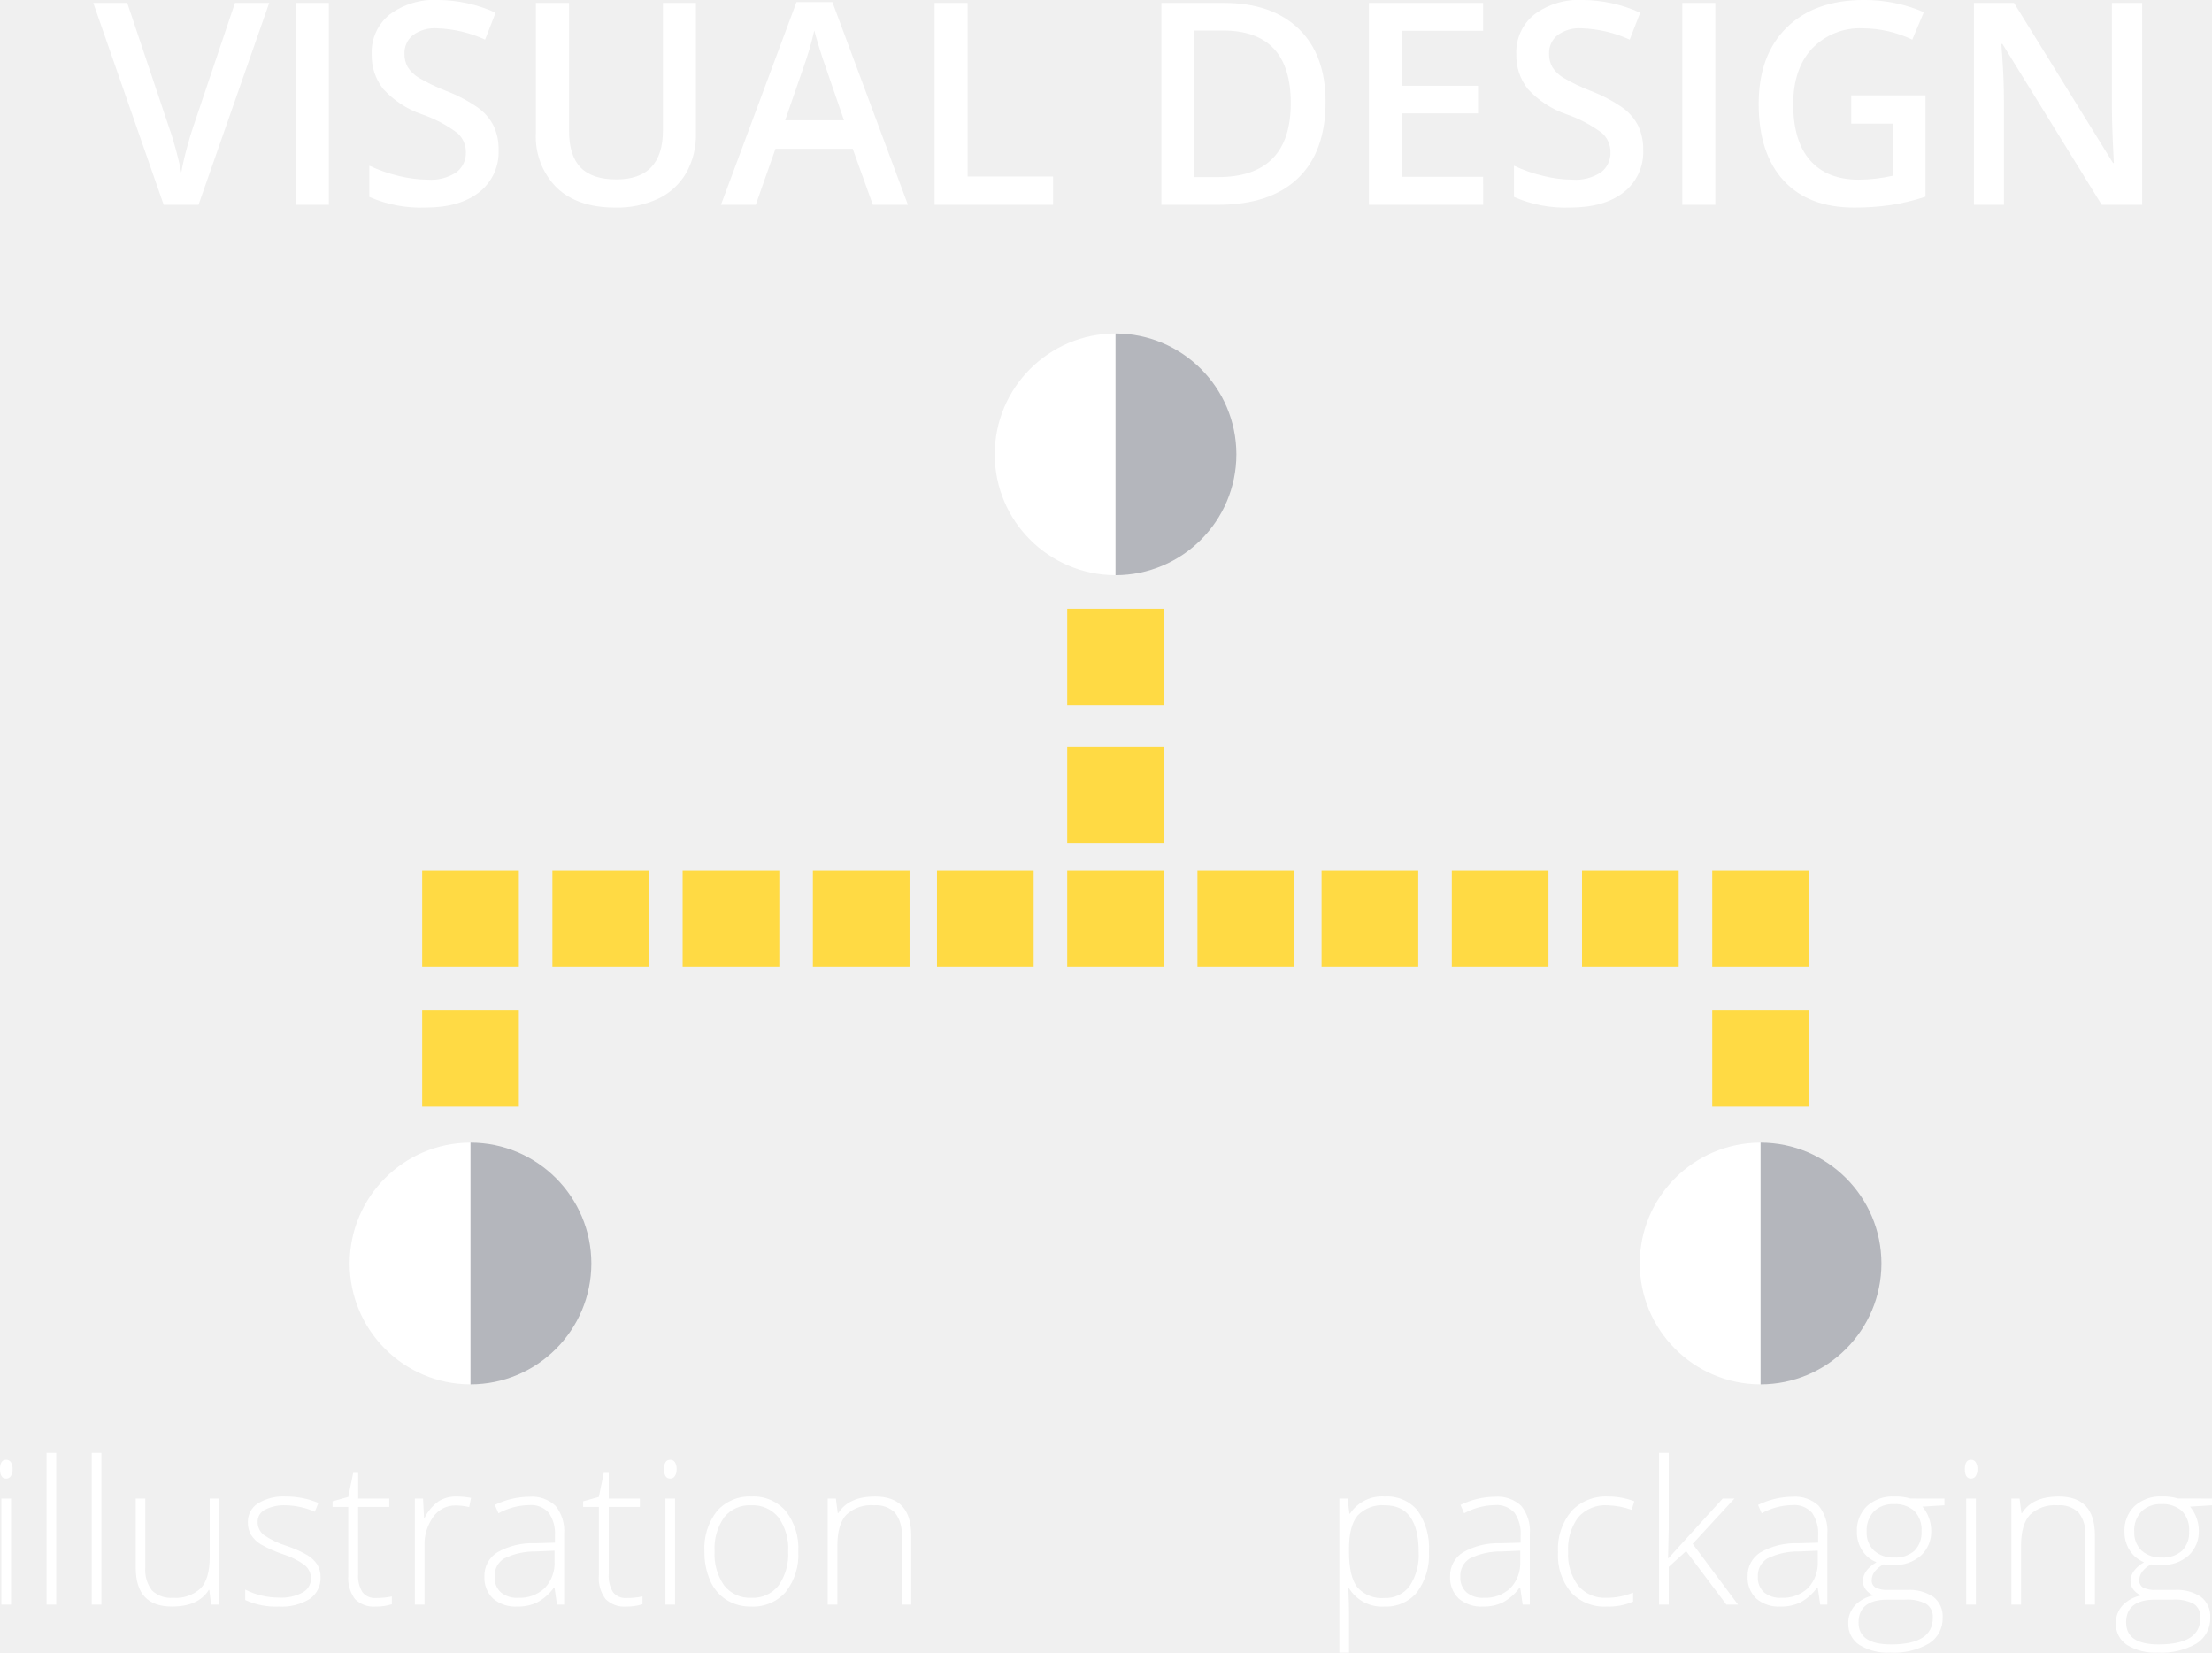
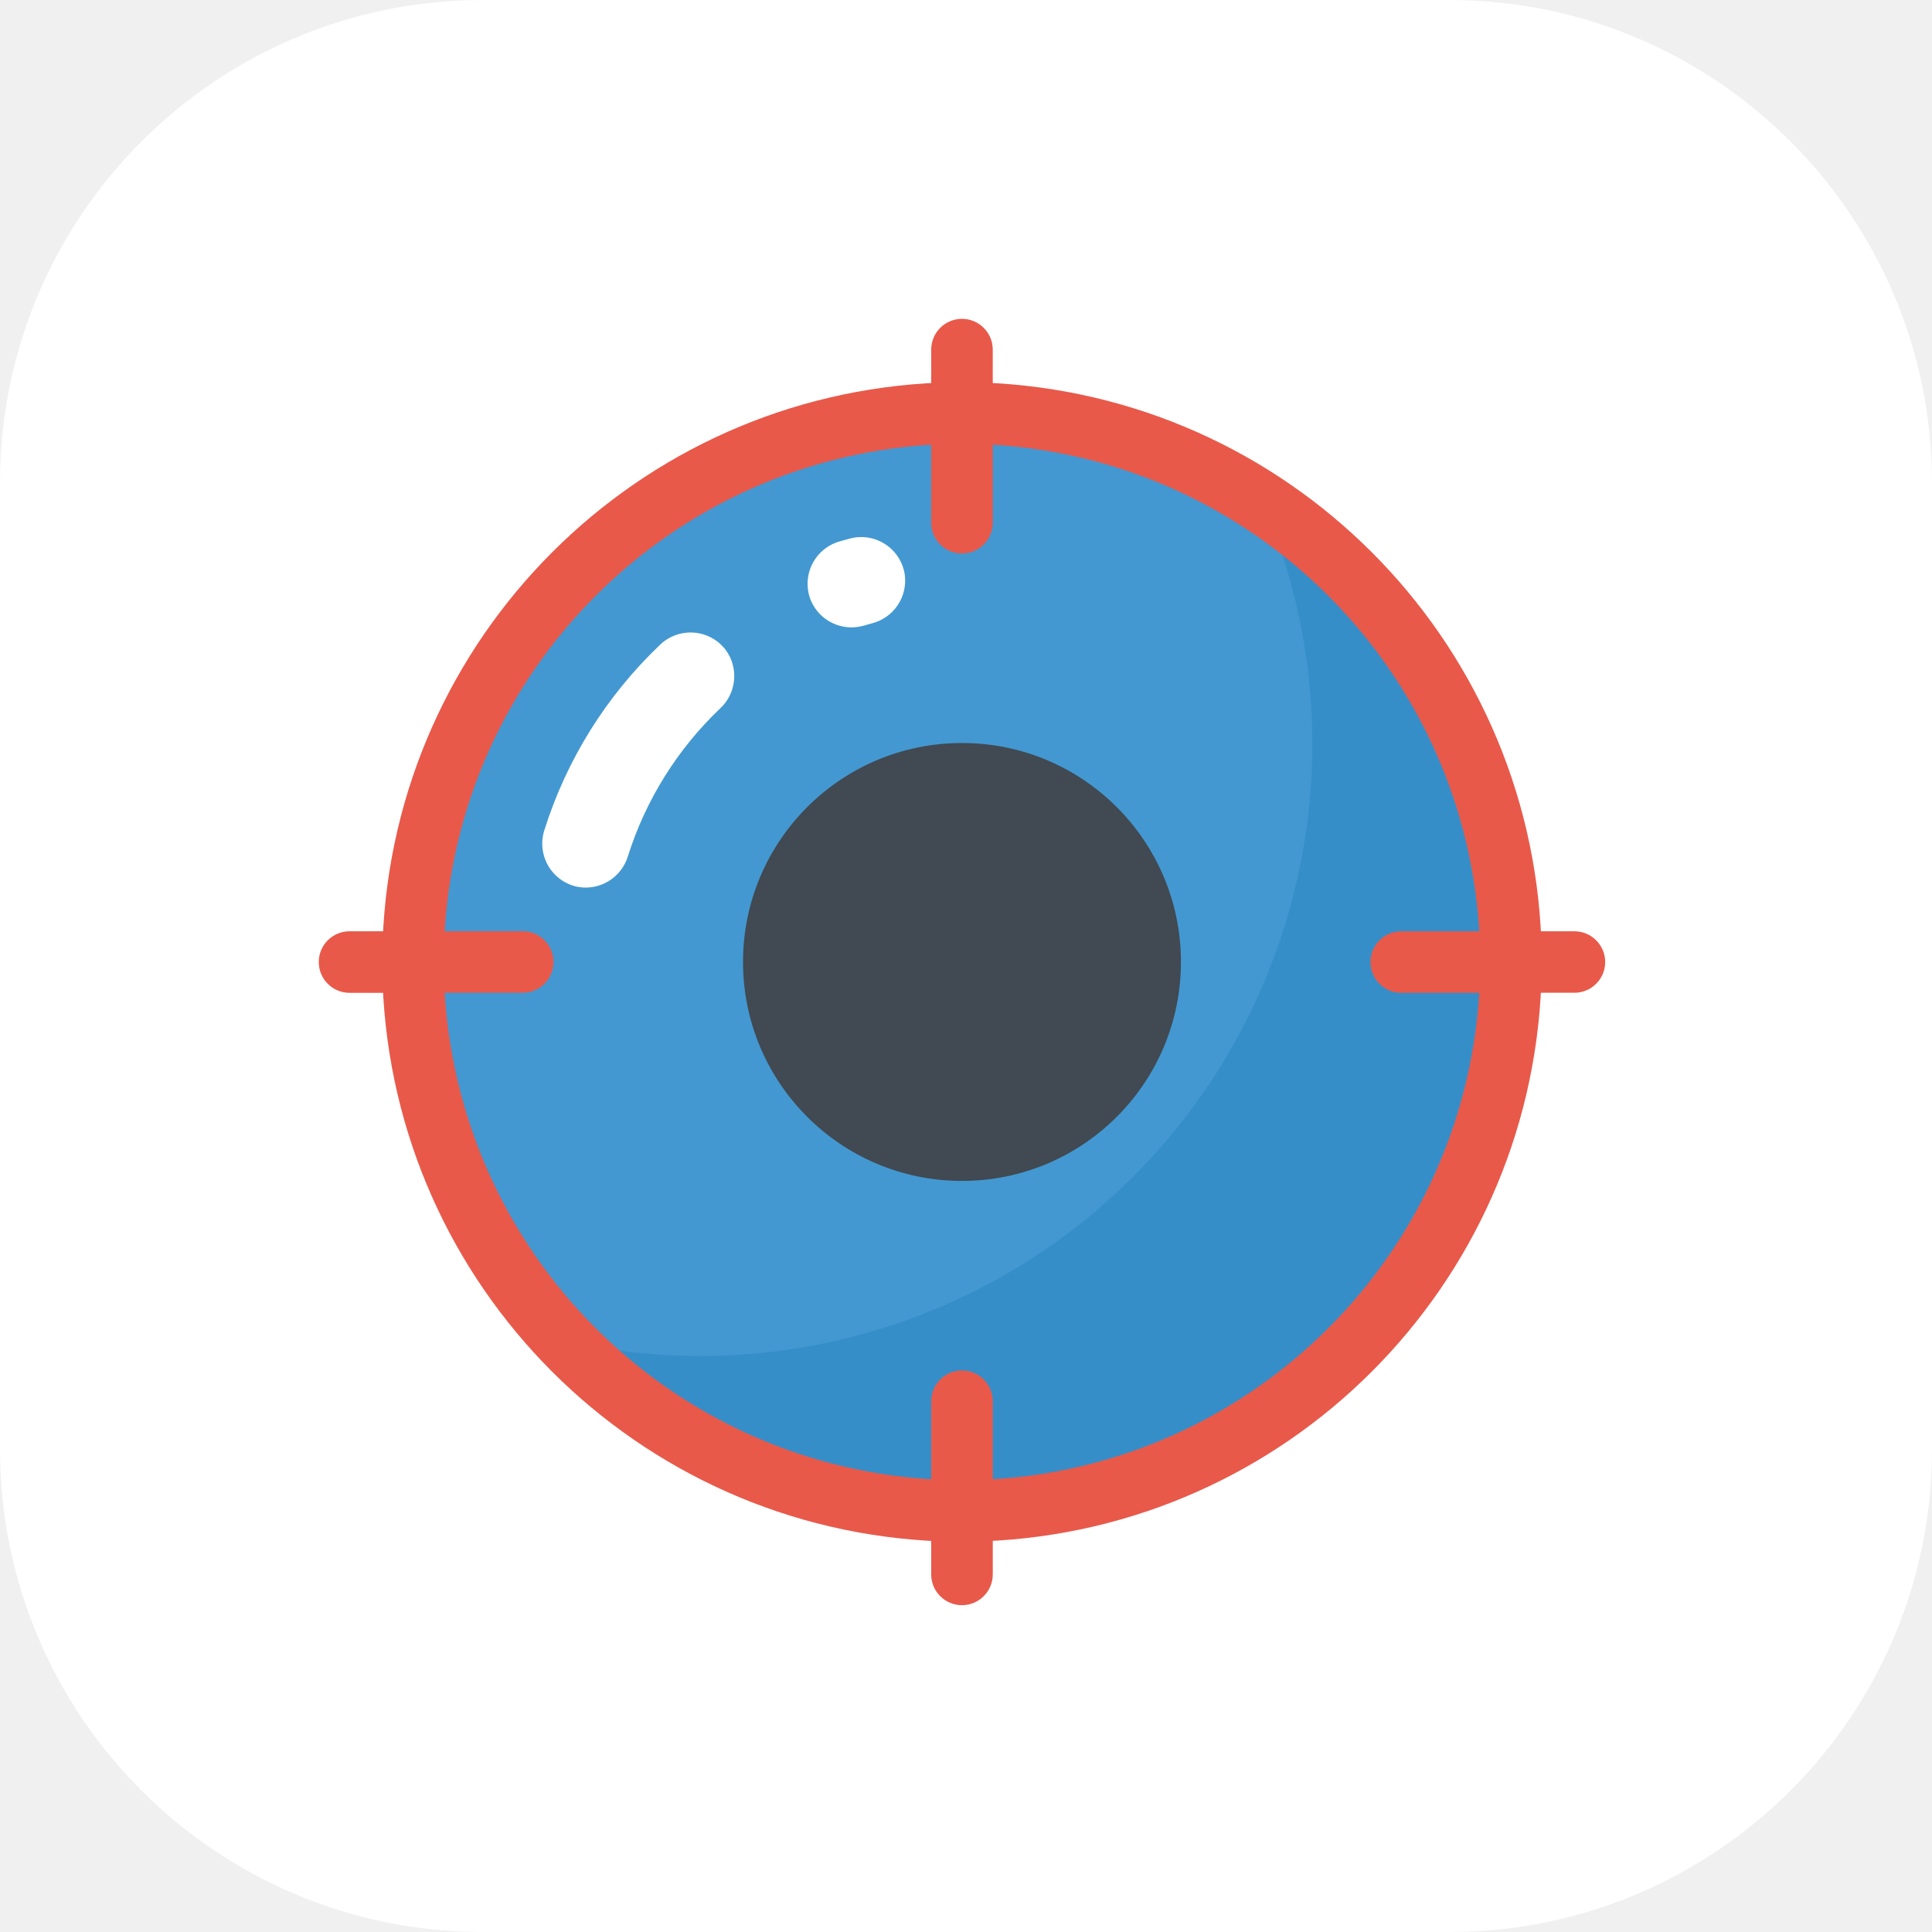
- <svg xmlns="http://www.w3.org/2000/svg" id="Component_15_1" data-name="Component 15 – 1" width="332.054" height="248.057" viewBox="0 0 332.054 248.057">
-   <g id="Group_166" data-name="Group 166" transform="translate(757.294 -4901.343)">
-     <path id="Path_627" data-name="Path 627" d="M-722.024,4901.779h5.142l-10.614,30.309h-5.225l-10.573-30.309h5.1l6.324,18.845q.5,1.347,1.057,3.472t.726,3.162q.27-1.575.829-3.649t.912-3.068Z" fill="#fff" />
-     <path id="Path_628" data-name="Path 628" d="M-712.881,4932.088v-30.309h4.955v30.309Z" fill="#fff" />
-     <path id="Path_629" data-name="Path 629" d="M-682.447,4923.858a7.628,7.628,0,0,1-2.923,6.344q-2.923,2.3-8.065,2.3a19.249,19.249,0,0,1-8.417-1.6v-4.686a22.782,22.782,0,0,0,4.406,1.534,18.677,18.677,0,0,0,4.343.56,6.911,6.911,0,0,0,4.343-1.119,3.648,3.648,0,0,0,1.4-3.006,3.767,3.767,0,0,0-1.285-2.882,19.345,19.345,0,0,0-5.307-2.8,14.008,14.008,0,0,1-5.846-3.836,8.106,8.106,0,0,1-1.7-5.182,7.257,7.257,0,0,1,2.7-5.971,11.177,11.177,0,0,1,7.235-2.177,21.252,21.252,0,0,1,8.666,1.908l-1.576,4.043a18.942,18.942,0,0,0-7.215-1.7,5.538,5.538,0,0,0-3.648,1.047,3.44,3.44,0,0,0-1.244,2.768,3.892,3.892,0,0,0,.5,2.021,5.064,5.064,0,0,0,1.638,1.586,27.638,27.638,0,0,0,4.1,1.97,22.411,22.411,0,0,1,4.893,2.592,7.6,7.6,0,0,1,2.28,2.716A8.161,8.161,0,0,1-682.447,4923.858Z" fill="#fff" />
-     <path id="Path_630" data-name="Path 630" d="M-652.821,4901.779v19.612a11.629,11.629,0,0,1-1.442,5.877,9.587,9.587,0,0,1-4.167,3.877,14.483,14.483,0,0,1-6.519,1.358q-5.64,0-8.77-2.985a10.805,10.805,0,0,1-3.131-8.21v-19.529h4.976v19.177q0,3.753,1.742,5.535t5.349,1.783q7.007,0,7.006-7.36v-19.135Z" fill="#fff" />
-     <path id="Path_631" data-name="Path 631" d="M-626.264,4932.088l-3.026-8.417h-11.589l-2.965,8.417h-5.225l11.34-30.433h5.391l11.34,30.433ZM-630.6,4919.4l-2.84-8.251q-.31-.829-.86-2.612t-.757-2.613a46.329,46.329,0,0,1-1.638,5.577l-2.736,7.9Z" fill="#fff" />
-     <path id="Path_632" data-name="Path 632" d="M-617,4932.088v-30.309h4.955v26.059h12.833v4.25Z" fill="#fff" />
-     <path id="Path_633" data-name="Path 633" d="M-558.306,4916.643q0,7.506-4.167,11.476t-12,3.969h-8.479v-30.309h9.371q7.234,0,11.257,3.9T-558.306,4916.643Zm-5.224.166q0-10.884-10.18-10.884H-578v22h3.524Q-563.53,4927.921-563.53,4916.809Z" fill="#fff" />
-     <path id="Path_634" data-name="Path 634" d="M-534.651,4932.088H-551.8v-30.309h17.145v4.187h-12.19v8.251h11.423v4.147h-11.423v9.515h12.19Z" fill="#fff" />
-     <path id="Path_635" data-name="Path 635" d="M-510.623,4923.858a7.628,7.628,0,0,1-2.923,6.344q-2.922,2.3-8.065,2.3a19.249,19.249,0,0,1-8.417-1.6v-4.686a22.782,22.782,0,0,0,4.406,1.534,18.685,18.685,0,0,0,4.344.56,6.908,6.908,0,0,0,4.342-1.119,3.649,3.649,0,0,0,1.4-3.006,3.77,3.77,0,0,0-1.285-2.882,19.356,19.356,0,0,0-5.308-2.8,14.008,14.008,0,0,1-5.846-3.836,8.105,8.105,0,0,1-1.7-5.182,7.257,7.257,0,0,1,2.7-5.971,11.178,11.178,0,0,1,7.236-2.177,21.251,21.251,0,0,1,8.665,1.908l-1.575,4.043a18.95,18.95,0,0,0-7.215-1.7,5.539,5.539,0,0,0-3.649,1.047,3.44,3.44,0,0,0-1.244,2.768,3.891,3.891,0,0,0,.5,2.021,5.063,5.063,0,0,0,1.638,1.586,27.685,27.685,0,0,0,4.1,1.97,22.41,22.41,0,0,1,4.893,2.592,7.6,7.6,0,0,1,2.28,2.716A8.146,8.146,0,0,1-510.623,4923.858Z" fill="#fff" />
-     <path id="Path_636" data-name="Path 636" d="M-504.756,4932.088v-30.309h4.955v30.309Z" fill="#fff" />
-     <path id="Path_637" data-name="Path 637" d="M-479.4,4915.648h11.155v15.217a32.155,32.155,0,0,1-5.256,1.264,37.17,37.17,0,0,1-5.442.374q-6.883,0-10.615-4.074t-3.731-11.5q0-7.317,4.208-11.454t11.589-4.136a22.582,22.582,0,0,1,9,1.825l-1.741,4.126a17.524,17.524,0,0,0-7.381-1.7,9.937,9.937,0,0,0-7.671,3.048q-2.82,3.046-2.82,8.334,0,5.556,2.54,8.448t7.308,2.892a23.993,23.993,0,0,0,5.142-.6V4919.9H-479.4Z" fill="#fff" />
-     <path id="Path_638" data-name="Path 638" d="M-435.72,4932.088h-6.074l-14.906-24.152h-.165l.1,1.348q.289,3.855.29,7.049v15.755h-4.5v-30.309h6.013l14.864,24.028h.124q-.041-.478-.165-3.472t-.125-4.676v-15.88h4.54Z" fill="#fff" />
+ <svg xmlns="http://www.w3.org/2000/svg" id="coreDesign" width="100" height="100" viewBox="0 0 100 100">
+   <g id="Group_489" data-name="Group 489" transform="translate(-391 -2811)">
+     <g id="Group_446" data-name="Group 446" transform="translate(265 -3530)">
+       <rect id="Rectangle_75" data-name="Rectangle 75" width="100" height="100" rx="25" transform="translate(126 6341)" fill="#fff" />
+     </g>
  </g>
-   <g id="Group_352" data-name="Group 352" transform="translate(-1231.325 -3736.986)">
-     <g id="Group_169" data-name="Group 169" transform="translate(1986.284 -1164.397)">
-       <path id="Path_660" data-name="Path 660" d="M-547.094,5142.526a5.818,5.818,0,0,1-5.362-2.754h-.1l.044,1.231q.059,1.083.058,2.373v6.064h-1.45v-23.13h1.231l.278,2.271h.088a5.753,5.753,0,0,1,5.244-2.578,5.923,5.923,0,0,1,4.915,2.117,9.687,9.687,0,0,1,1.691,6.159,9.331,9.331,0,0,1-1.779,6.087A5.958,5.958,0,0,1-547.094,5142.526Zm-.03-1.289a4.427,4.427,0,0,0,3.786-1.817,8.409,8.409,0,0,0,1.341-5.083q0-7.015-5.068-7.016a5.081,5.081,0,0,0-4.087,1.531q-1.3,1.531-1.3,4.987v.469q0,3.735,1.253,5.332A4.869,4.869,0,0,0-547.124,5141.237Z" fill="#fff" />
-       <path id="Path_661" data-name="Path 661" d="M-526.382,5142.233l-.366-2.52h-.117a7.587,7.587,0,0,1-2.468,2.176,6.606,6.606,0,0,1-3,.637,5.182,5.182,0,0,1-3.647-1.2,4.3,4.3,0,0,1-1.3-3.325,4.105,4.105,0,0,1,1.941-3.619,10.555,10.555,0,0,1,5.618-1.362l3.032-.088v-1.054a5.414,5.414,0,0,0-.923-3.428,3.575,3.575,0,0,0-2.974-1.157,9.954,9.954,0,0,0-4.585,1.23l-.542-1.26a12.135,12.135,0,0,1,5.186-1.23,5.172,5.172,0,0,1,3.919,1.362,5.99,5.99,0,0,1,1.3,4.248v10.591Zm-5.859-1.025a5.472,5.472,0,0,0,4.022-1.457,5.451,5.451,0,0,0,1.471-4.051v-1.568l-2.783.118a10.515,10.515,0,0,0-4.782,1.047,3.016,3.016,0,0,0-1.429,2.761,2.966,2.966,0,0,0,.915,2.321A3.718,3.718,0,0,0-532.241,5141.208Z" fill="#fff" />
-       <path id="Path_662" data-name="Path 662" d="M-513.8,5142.526a6.819,6.819,0,0,1-5.346-2.153,8.675,8.675,0,0,1-1.934-6.006,8.814,8.814,0,0,1,2.007-6.159,7.055,7.055,0,0,1,5.493-2.205,11.051,11.051,0,0,1,3.955.717l-.4,1.289a11.606,11.606,0,0,0-3.589-.688,5.454,5.454,0,0,0-4.439,1.808,7.939,7.939,0,0,0-1.508,5.208,7.69,7.69,0,0,0,1.508,5.046,5.171,5.171,0,0,0,4.219,1.825,10.349,10.349,0,0,0,4.029-.777v1.348A9.133,9.133,0,0,1-513.8,5142.526Z" fill="#fff" />
-       <path id="Path_663" data-name="Path 663" d="M-504.482,5135.246l8.13-8.936h1.758l-6.27,6.8,6.812,9.126H-495.8l-6.049-8.042-2.608,2.373v5.669h-1.45V5119.44h1.45v11.426l-.1,4.38Z" fill="#fff" />
-       <path id="Path_664" data-name="Path 664" d="M-481.718,5142.233l-.367-2.52h-.117a7.586,7.586,0,0,1-2.468,2.176,6.606,6.606,0,0,1-3,.637,5.182,5.182,0,0,1-3.647-1.2,4.3,4.3,0,0,1-1.3-3.325,4.1,4.1,0,0,1,1.942-3.619,10.554,10.554,0,0,1,5.617-1.362l3.032-.088v-1.054a5.414,5.414,0,0,0-.923-3.428,3.575,3.575,0,0,0-2.974-1.157,9.95,9.95,0,0,0-4.584,1.23l-.542-1.26a12.131,12.131,0,0,1,5.185-1.23,5.171,5.171,0,0,1,3.919,1.362,5.989,5.989,0,0,1,1.3,4.248v10.591Zm-5.86-1.025a5.472,5.472,0,0,0,4.022-1.457,5.451,5.451,0,0,0,1.471-4.051v-1.568l-2.783.118a10.515,10.515,0,0,0-4.782,1.047,3.016,3.016,0,0,0-1.429,2.761,2.966,2.966,0,0,0,.915,2.321A3.718,3.718,0,0,0-487.578,5141.208Z" fill="#fff" />
-       <path id="Path_665" data-name="Path 665" d="M-463.071,5126.31v1.011l-3.3.205a5.624,5.624,0,0,1,1.318,3.6,4.866,4.866,0,0,1-1.53,3.729,5.787,5.787,0,0,1-4.109,1.428,9.044,9.044,0,0,1-1.524-.088,3.792,3.792,0,0,0-1.318,1.069,2.156,2.156,0,0,0-.454,1.3,1.2,1.2,0,0,0,.579,1.113,3.93,3.93,0,0,0,1.94.352h2.784a6.461,6.461,0,0,1,3.969,1.047,3.651,3.651,0,0,1,1.377,3.1,4.412,4.412,0,0,1-2.043,3.89,10.432,10.432,0,0,1-5.823,1.369,8.018,8.018,0,0,1-4.651-1.157,3.721,3.721,0,0,1-1.648-3.223,3.816,3.816,0,0,1,1.019-2.724,5.272,5.272,0,0,1,2.761-1.48,2.8,2.8,0,0,1-1.15-.871,2.07,2.07,0,0,1-.432-1.3q0-1.6,2.036-2.812a4.533,4.533,0,0,1-2.168-1.795,5.116,5.116,0,0,1-.777-2.805,5.037,5.037,0,0,1,1.517-3.83A5.691,5.691,0,0,1-470.6,5126a7.544,7.544,0,0,1,2.431.307Zm-12.891,18.618q0,3.282,4.878,3.282,6.27,0,6.27-4a2.3,2.3,0,0,0-.982-2.081,5.982,5.982,0,0,0-3.178-.644h-2.608Q-475.962,5141.486-475.962,5144.928Zm1.216-13.652a3.674,3.674,0,0,0,1.12,2.863,4.283,4.283,0,0,0,3,1.019,4.263,4.263,0,0,0,3.055-1.011,3.858,3.858,0,0,0,1.062-2.93,3.986,3.986,0,0,0-1.091-3.054,4.312,4.312,0,0,0-3.055-1.018,4.049,4.049,0,0,0-3,1.092A4.109,4.109,0,0,0-474.746,5131.276Z" fill="#fff" />
-       <path id="Path_666" data-name="Path 666" d="M-460.009,5121.886q0-1.406.922-1.406a.819.819,0,0,1,.71.366,1.8,1.8,0,0,1,.257,1.04,1.837,1.837,0,0,1-.257,1.04.809.809,0,0,1-.71.381Q-460.009,5123.307-460.009,5121.886Zm1.655,20.347h-1.45V5126.31h1.45Z" fill="#fff" />
-       <path id="Path_667" data-name="Path 667" d="M-441.919,5142.233v-10.327a5.037,5.037,0,0,0-1.01-3.493,4.079,4.079,0,0,0-3.135-1.092,5.428,5.428,0,0,0-4.183,1.443q-1.326,1.443-1.325,4.68v8.789h-1.45V5126.31h1.23l.279,2.183h.088q1.552-2.49,5.522-2.49,5.42,0,5.42,5.815v10.415Z" fill="#fff" />
-       <path id="Path_668" data-name="Path 668" d="M-422.9,5126.31v1.011l-3.3.205a5.625,5.625,0,0,1,1.319,3.6,4.867,4.867,0,0,1-1.531,3.729,5.787,5.787,0,0,1-4.109,1.428,9.044,9.044,0,0,1-1.524-.088,3.791,3.791,0,0,0-1.318,1.069,2.156,2.156,0,0,0-.454,1.3,1.2,1.2,0,0,0,.579,1.113,3.93,3.93,0,0,0,1.94.352h2.784a6.461,6.461,0,0,1,3.969,1.047,3.651,3.651,0,0,1,1.377,3.1,4.412,4.412,0,0,1-2.043,3.89,10.432,10.432,0,0,1-5.823,1.369,8.018,8.018,0,0,1-4.651-1.157,3.721,3.721,0,0,1-1.648-3.223,3.816,3.816,0,0,1,1.019-2.724,5.272,5.272,0,0,1,2.761-1.48,2.8,2.8,0,0,1-1.15-.871,2.07,2.07,0,0,1-.432-1.3q0-1.6,2.036-2.812a4.533,4.533,0,0,1-2.168-1.795,5.116,5.116,0,0,1-.777-2.805,5.037,5.037,0,0,1,1.517-3.83,5.691,5.691,0,0,1,4.094-1.443,7.545,7.545,0,0,1,2.431.307Zm-12.891,18.618q0,3.282,4.878,3.282,6.27,0,6.27-4a2.3,2.3,0,0,0-.982-2.081,5.982,5.982,0,0,0-3.178-.644h-2.608Q-435.8,5141.486-435.8,5144.928Zm1.216-13.652a3.674,3.674,0,0,0,1.12,2.863,4.283,4.283,0,0,0,3,1.019,4.263,4.263,0,0,0,3.055-1.011,3.858,3.858,0,0,0,1.062-2.93,3.986,3.986,0,0,0-1.091-3.054,4.312,4.312,0,0,0-3.055-1.018,4.049,4.049,0,0,0-3,1.092A4.109,4.109,0,0,0-434.58,5131.276Z" fill="#fff" />
+   <g id="Group_511" data-name="Group 511" transform="translate(-701.208 -486.397)">
+     <path id="Path_1606" data-name="Path 1606" d="M779.919,541.843a29.467,29.467,0,1,1-23.265-34.573A29.467,29.467,0,0,1,779.919,541.843Z" fill="#4398d1" />
+     <path id="Path_1607" data-name="Path 1607" d="M765.783,510.727a31.678,31.678,0,0,1-37.157,44.6,29.448,29.448,0,1,0,37.157-44.6Z" fill="#368ec9" />
+     <path id="Path_1608" data-name="Path 1608" d="M762.333,536.189A11.333,11.333,0,1,1,751,524.855,11.334,11.334,0,0,1,762.333,536.189Z" fill="#414952" />
+     <g id="Group_510" data-name="Group 510">
+       <path id="Path_1609" data-name="Path 1609" d="M743.183,517.488h0a2.281,2.281,0,0,1,1.48-3.067c.173-.05.347-.1.521-.145a2.28,2.28,0,0,1,2.854,1.858h0a2.282,2.282,0,0,1-1.7,2.527q-.194.052-.384.108A2.283,2.283,0,0,1,743.183,517.488Z" fill="#fff" />
+       <path id="Path_1610" data-name="Path 1610" d="M731.106,532.3h0a2.283,2.283,0,0,1-1.718-2.947,22.619,22.619,0,0,1,5.975-9.574,2.282,2.282,0,0,1,3.4.249h0a2.284,2.284,0,0,1-.284,3.04,18.1,18.1,0,0,0-4.769,7.641A2.284,2.284,0,0,1,731.106,532.3Z" fill="#fff" />
    </g>
-     <g id="Group_172" data-name="Group 172" transform="translate(1986.284 -1164.397)">
-       <path id="Path_707" data-name="Path 707" d="M-754.959,5121.886q0-1.406.923-1.406a.821.821,0,0,1,.71.367,1.793,1.793,0,0,1,.256,1.039,1.841,1.841,0,0,1-.256,1.041.81.81,0,0,1-.71.381Q-754.96,5123.308-754.959,5121.886Zm1.655,20.348h-1.45V5126.31h1.45Z" fill="#fff" />
-       <path id="Path_708" data-name="Path 708" d="M-746.522,5142.234h-1.45v-22.793h1.45Z" fill="#fff" />
-       <path id="Path_709" data-name="Path 709" d="M-739.739,5142.234h-1.451v-22.793h1.451Z" fill="#fff" />
-       <path id="Path_710" data-name="Path 710" d="M-733.148,5126.31v10.313a5.037,5.037,0,0,0,1.011,3.494,4.079,4.079,0,0,0,3.135,1.092,5.473,5.473,0,0,0,4.182-1.436q1.34-1.436,1.34-4.674v-8.789h1.436v15.924h-1.231l-.263-2.2h-.088q-1.553,2.49-5.523,2.49-5.434,0-5.434-5.816v-10.4Z" fill="#fff" />
-       <path id="Path_711" data-name="Path 711" d="M-706.839,5138.087a3.786,3.786,0,0,1-1.626,3.29,7.91,7.91,0,0,1-4.614,1.15,10.993,10.993,0,0,1-5.069-.983v-1.566a11.188,11.188,0,0,0,5.069,1.2,6.7,6.7,0,0,0,3.582-.783,2.386,2.386,0,0,0,1.222-2.088,2.543,2.543,0,0,0-.974-2.021,10.74,10.74,0,0,0-3.2-1.612,18.4,18.4,0,0,1-3.355-1.486,4.651,4.651,0,0,1-1.457-1.406,3.532,3.532,0,0,1-.491-1.912,3.266,3.266,0,0,1,1.5-2.828,7.291,7.291,0,0,1,4.2-1.04,12.576,12.576,0,0,1,4.893.967l-.542,1.319a11.47,11.47,0,0,0-4.351-.967,6.312,6.312,0,0,0-3.091.644,1.98,1.98,0,0,0-1.142,1.787,2.476,2.476,0,0,0,.885,1.993,12.4,12.4,0,0,0,3.465,1.67,17.069,17.069,0,0,1,3.135,1.4,4.588,4.588,0,0,1,1.473,1.414A3.463,3.463,0,0,1-706.839,5138.087Z" fill="#fff" />
-       <path id="Path_712" data-name="Path 712" d="M-698.533,5141.238a10.816,10.816,0,0,0,2.4-.235v1.172a7.66,7.66,0,0,1-2.432.352,3.957,3.957,0,0,1-3.112-1.129,5.231,5.231,0,0,1-1-3.545V5127.57h-2.358v-.85l2.358-.658.733-3.6h.747v3.851h4.672v1.26H-701.2v10.078a4.6,4.6,0,0,0,.644,2.711A2.341,2.341,0,0,0-698.533,5141.238Z" fill="#fff" />
-       <path id="Path_713" data-name="Path 713" d="M-686.419,5126a12.423,12.423,0,0,1,2.168.206l-.278,1.39a8.494,8.494,0,0,0-2.066-.248,4.009,4.009,0,0,0-3.34,1.729,7.044,7.044,0,0,0-1.3,4.365v8.789h-1.451V5126.31h1.231l.146,2.871h.1a6.729,6.729,0,0,1,2.095-2.467A4.9,4.9,0,0,1-686.419,5126Z" fill="#fff" />
-       <path id="Path_714" data-name="Path 714" d="M-671.346,5142.234l-.366-2.52h-.117a7.581,7.581,0,0,1-2.468,2.176,6.612,6.612,0,0,1-3,.637,5.184,5.184,0,0,1-3.648-1.2,4.3,4.3,0,0,1-1.3-3.326,4.1,4.1,0,0,1,1.941-3.618,10.553,10.553,0,0,1,5.617-1.363l3.033-.088v-1.054a5.414,5.414,0,0,0-.923-3.428,3.577,3.577,0,0,0-2.974-1.156,9.95,9.95,0,0,0-4.585,1.23l-.542-1.26a12.135,12.135,0,0,1,5.186-1.23,5.172,5.172,0,0,1,3.919,1.361,5.989,5.989,0,0,1,1.3,4.248v10.592Zm-5.859-1.025a5.471,5.471,0,0,0,4.021-1.457,5.449,5.449,0,0,0,1.472-4.051v-1.569l-2.783.118a10.505,10.505,0,0,0-4.783,1.048,3.013,3.013,0,0,0-1.428,2.76,2.965,2.965,0,0,0,.915,2.322A3.714,3.714,0,0,0-677.205,5141.209Z" fill="#fff" />
-       <path id="Path_715" data-name="Path 715" d="M-660.916,5141.238a10.81,10.81,0,0,0,2.4-.235v1.172a7.657,7.657,0,0,1-2.431.352,3.957,3.957,0,0,1-3.113-1.129,5.231,5.231,0,0,1-1-3.545V5127.57h-2.358v-.85l2.358-.658.733-3.6h.747v3.851h4.673v1.26h-4.673v10.078a4.607,4.607,0,0,0,.644,2.711A2.341,2.341,0,0,0-660.916,5141.238Z" fill="#fff" />
-       <path id="Path_716" data-name="Path 716" d="M-655.277,5121.886q0-1.406.923-1.406a.82.82,0,0,1,.71.367,1.793,1.793,0,0,1,.257,1.039,1.841,1.841,0,0,1-.257,1.041.809.809,0,0,1-.71.381Q-655.276,5123.308-655.277,5121.886Zm1.656,20.348h-1.45V5126.31h1.45Z" fill="#fff" />
-       <path id="Path_717" data-name="Path 717" d="M-635.12,5134.25a9.021,9.021,0,0,1-1.89,6.087,6.527,6.527,0,0,1-5.215,2.19,6.753,6.753,0,0,1-3.691-1.012,6.46,6.46,0,0,1-2.446-2.9,10.544,10.544,0,0,1-.85-4.365,8.954,8.954,0,0,1,1.89-6.071,6.506,6.506,0,0,1,5.185-2.176,6.383,6.383,0,0,1,5.149,2.206A9.041,9.041,0,0,1-635.12,5134.25Zm-12.569,0a8.111,8.111,0,0,0,1.443,5.121,4.89,4.89,0,0,0,4.08,1.838,4.892,4.892,0,0,0,4.08-1.838,8.117,8.117,0,0,0,1.442-5.121,7.971,7.971,0,0,0-1.458-5.112,4.948,4.948,0,0,0-4.093-1.816,4.878,4.878,0,0,0-4.065,1.808A8.085,8.085,0,0,0-647.689,5134.25Z" fill="#fff" />
-       <path id="Path_718" data-name="Path 718" d="M-619.608,5142.234v-10.328a5.032,5.032,0,0,0-1.01-3.492,4.075,4.075,0,0,0-3.135-1.092,5.424,5.424,0,0,0-4.183,1.443q-1.326,1.441-1.325,4.68v8.789h-1.45V5126.31h1.23l.279,2.184h.088q1.553-2.49,5.522-2.491,5.419,0,5.42,5.815v10.416Z" fill="#fff" />
-     </g>
-     <rect id="Rectangle_46" data-name="Rectangle 46" width="14.512" height="14.512" transform="translate(1391.53 3849.07)" fill="#ffda44" />
-     <rect id="Rectangle_47" data-name="Rectangle 47" width="14.512" height="14.512" transform="translate(1391.53 3828.358)" fill="#ffda44" />
-     <path id="Path_743" data-name="Path 743" d="M-508.808,5091.03a18.161,18.161,0,0,0,18.14,18.141V5072.89A18.16,18.16,0,0,0-508.808,5091.03Z" transform="translate(1986.284 -1164.397)" fill="#fff" />
-     <path id="Path_744" data-name="Path 744" d="M-490.668,5072.89v36.281a18.161,18.161,0,0,0,18.141-18.141A18.161,18.161,0,0,0-490.668,5072.89Z" transform="translate(1986.284 -1164.397)" fill="#b4b6bc" />
-     <rect id="Rectangle_48" data-name="Rectangle 48" width="14.512" height="14.512" transform="translate(1294.7 3888.553)" fill="#ffda44" />
-     <path id="Path_745" data-name="Path 745" d="M-702.469,5091.03a18.161,18.161,0,0,0,18.141,18.141V5072.89A18.161,18.161,0,0,0-702.469,5091.03Z" transform="translate(1986.284 -1164.397)" fill="#fff" />
-     <path id="Path_746" data-name="Path 746" d="M-684.328,5072.89v36.281a18.162,18.162,0,0,0,18.141-18.141A18.162,18.162,0,0,0-684.328,5072.89Z" transform="translate(1986.284 -1164.397)" fill="#b4b6bc" />
-     <path id="Path_747" data-name="Path 747" d="M-605.638,4969.577a18.16,18.16,0,0,0,18.14,18.141v-36.281A18.161,18.161,0,0,0-605.638,4969.577Z" transform="translate(1986.284 -1164.397)" fill="#fff" />
-     <path id="Path_748" data-name="Path 748" d="M-587.5,4951.437v36.281a18.161,18.161,0,0,0,18.141-18.141A18.161,18.161,0,0,0-587.5,4951.437Z" transform="translate(1986.284 -1164.397)" fill="#b4b6bc" />
-     <rect id="Rectangle_49" data-name="Rectangle 49" width="14.512" height="14.512" transform="translate(1333.799 3867.624)" fill="#ffda44" />
-     <rect id="Rectangle_50" data-name="Rectangle 50" width="14.512" height="14.512" transform="translate(1353.348 3867.624)" fill="#ffda44" />
-     <rect id="Rectangle_51" data-name="Rectangle 51" width="14.512" height="14.512" transform="translate(1294.7 3867.624)" fill="#ffda44" />
-     <rect id="Rectangle_52" data-name="Rectangle 52" width="14.512" height="14.512" transform="translate(1314.249 3867.624)" fill="#ffda44" />
-     <rect id="Rectangle_53" data-name="Rectangle 53" width="14.512" height="14.512" transform="translate(1371.981 3867.624)" fill="#ffda44" />
-     <rect id="Rectangle_54" data-name="Rectangle 54" width="14.512" height="14.512" transform="translate(1391.53 3867.624)" fill="#ffda44" />
-     <rect id="Rectangle_55" data-name="Rectangle 55" width="14.512" height="14.512" transform="translate(1411.079 3867.624)" fill="#ffda44" />
-     <rect id="Rectangle_56" data-name="Rectangle 56" width="14.512" height="14.512" transform="translate(1429.712 3867.624)" fill="#ffda44" />
-     <rect id="Rectangle_57" data-name="Rectangle 57" width="14.512" height="14.512" transform="translate(1449.261 3867.624)" fill="#ffda44" />
-     <rect id="Rectangle_58" data-name="Rectangle 58" width="14.512" height="14.512" transform="translate(1468.811 3867.624)" fill="#ffda44" />
-     <rect id="Rectangle_59" data-name="Rectangle 59" width="14.512" height="14.512" transform="translate(1488.36 3867.624)" fill="#ffda44" />
-     <rect id="Rectangle_60" data-name="Rectangle 60" width="14.512" height="14.512" transform="translate(1488.36 3888.553)" fill="#ffda44" />
+     <path id="Path_1611" data-name="Path 1611" d="M782.7,535.1h-2.213A29.545,29.545,0,0,0,752.093,506.7V504.49A1.093,1.093,0,0,0,751,503.4h0a1.093,1.093,0,0,0-1.093,1.093V506.7A29.545,29.545,0,0,0,721.514,535.1H719.3a1.093,1.093,0,0,0-1.093,1.093h0a1.093,1.093,0,0,0,1.093,1.093h2.213a29.545,29.545,0,0,0,28.393,28.392v2.214A1.093,1.093,0,0,0,751,568.981h0a1.093,1.093,0,0,0,1.093-1.093v-2.214a29.545,29.545,0,0,0,28.393-28.392H782.7a1.093,1.093,0,0,0,1.093-1.093h0A1.093,1.093,0,0,0,782.7,535.1Zm-30.606,28.392v-4.564A1.093,1.093,0,0,0,751,557.831h0a1.093,1.093,0,0,0-1.093,1.093v4.565A27.357,27.357,0,0,1,723.7,537.282h4.563a1.094,1.094,0,0,0,1.094-1.093h0a1.093,1.093,0,0,0-1.094-1.093H723.7a27.358,27.358,0,0,1,26.206-26.207v4.564A1.093,1.093,0,0,0,751,514.546h0a1.093,1.093,0,0,0,1.093-1.093v-4.564A27.358,27.358,0,0,1,778.3,535.1h-4.563a1.093,1.093,0,0,0-1.094,1.093h0a1.094,1.094,0,0,0,1.094,1.093H778.3A27.357,27.357,0,0,1,752.093,563.488Z" fill="#e8594a" stroke="#e8594a" stroke-miterlimit="10" stroke-width="1" />
  </g>
</svg>
